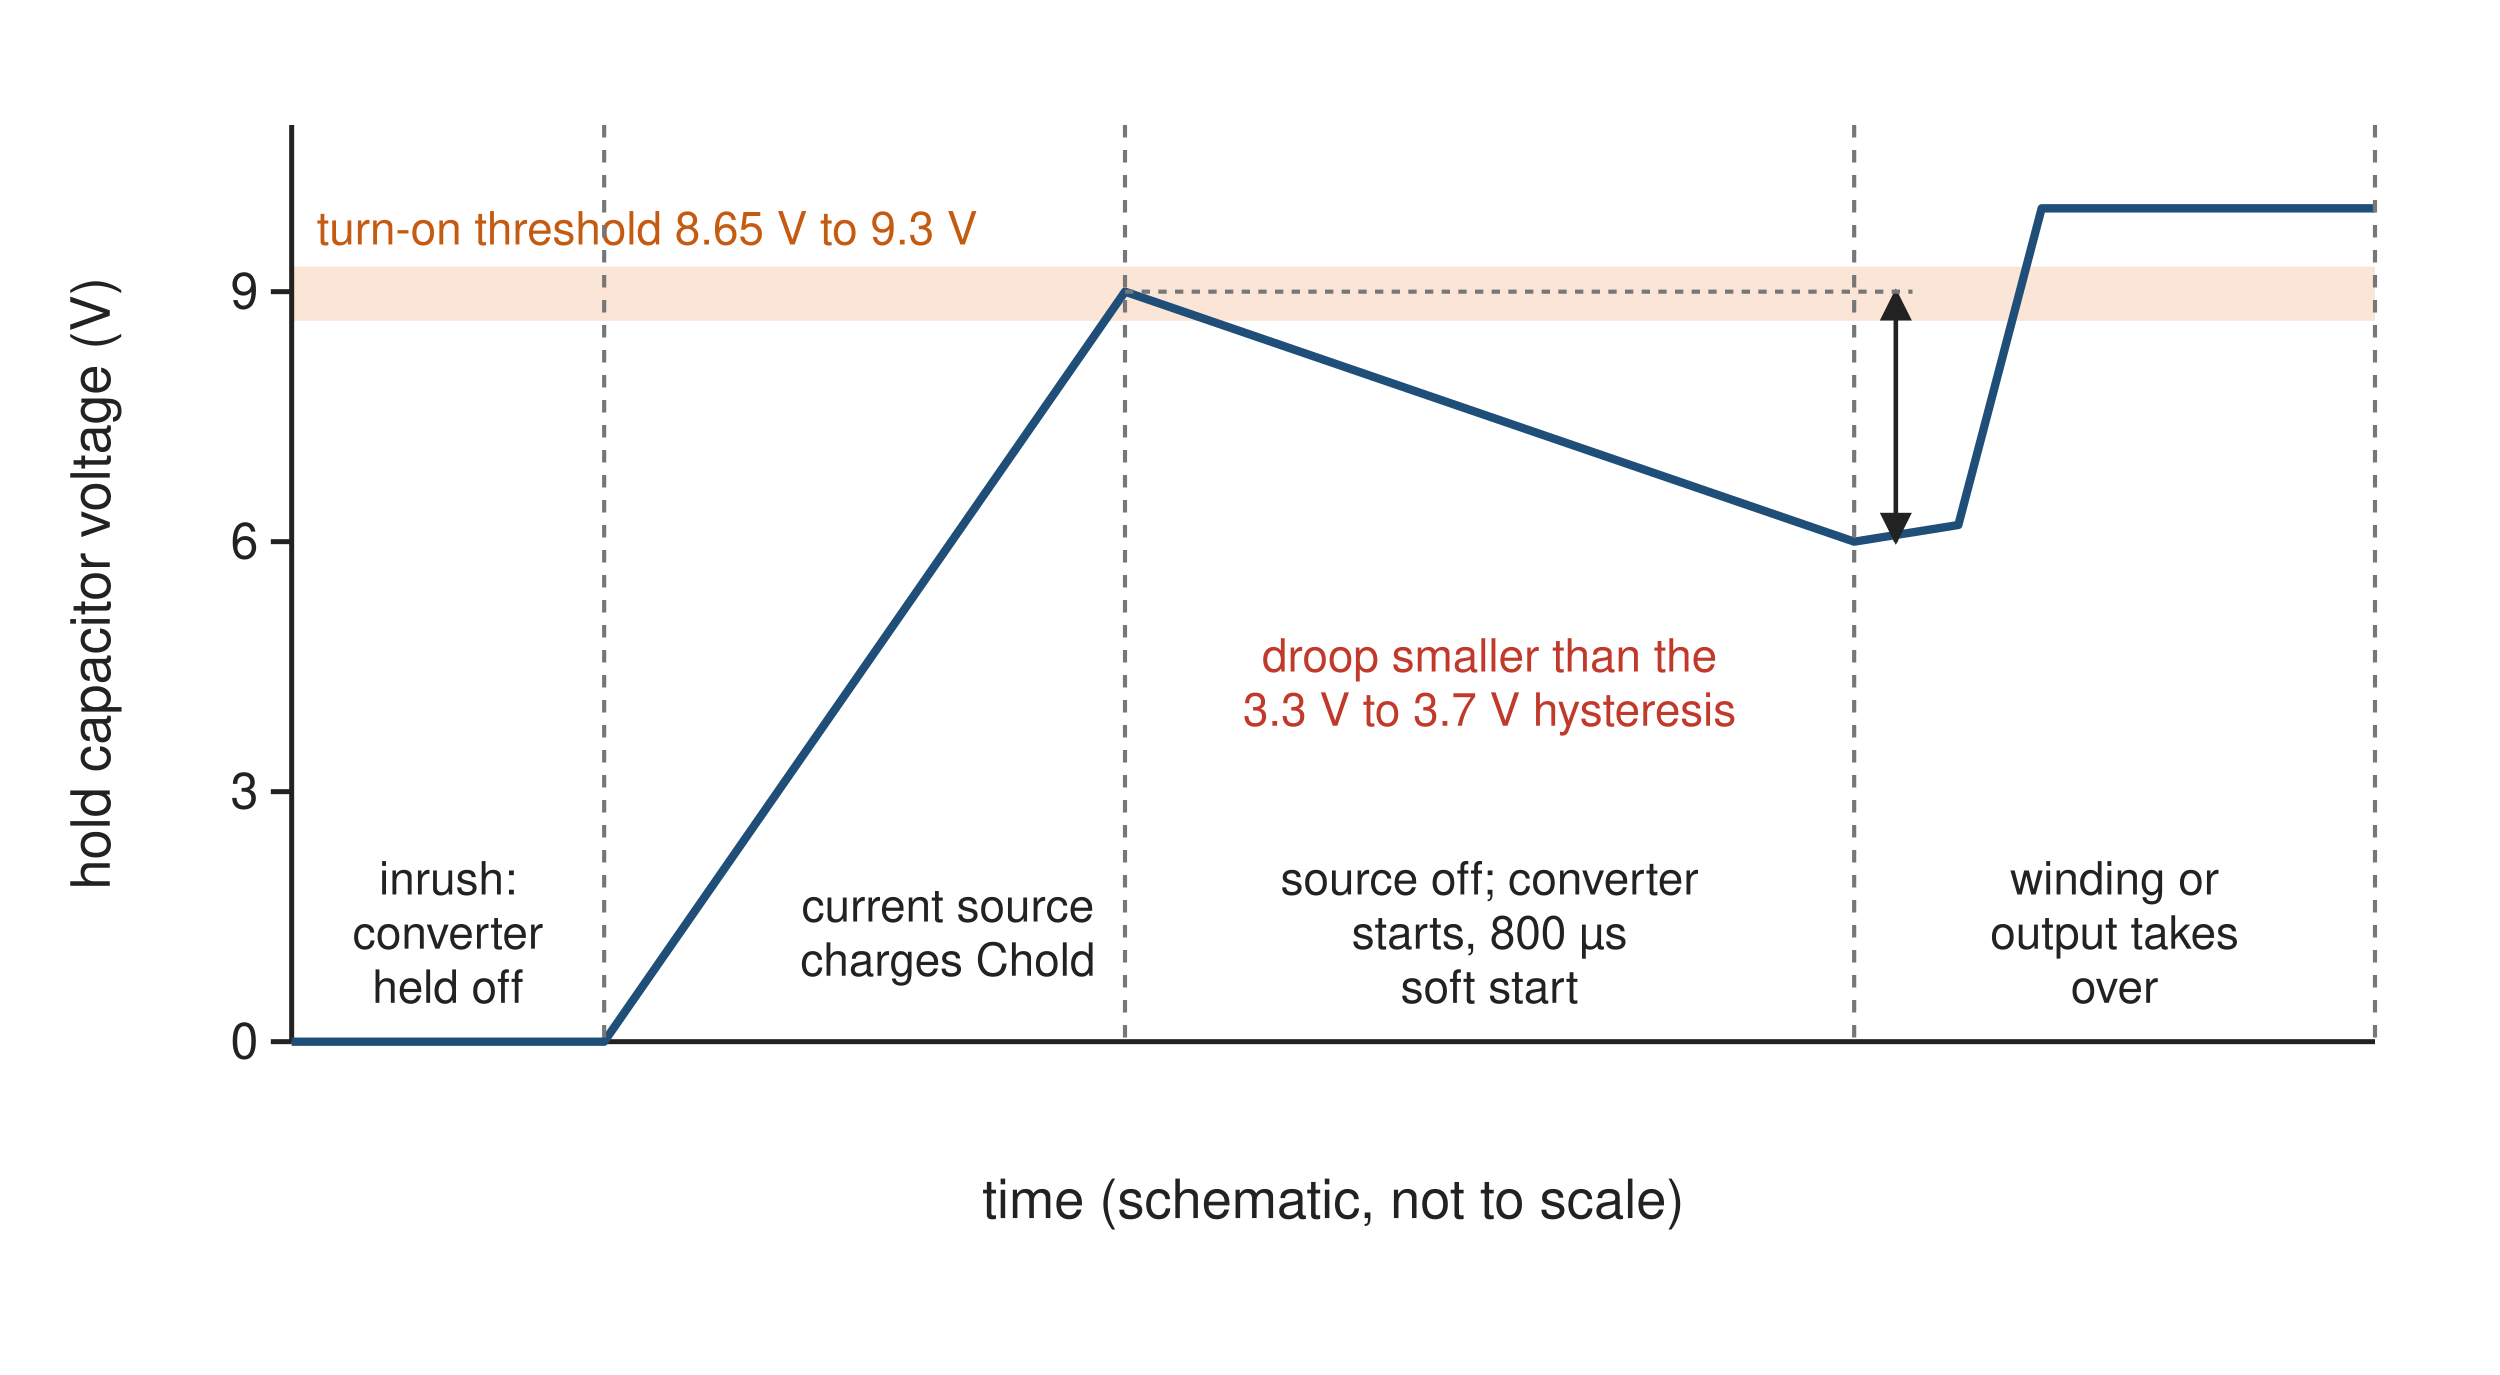
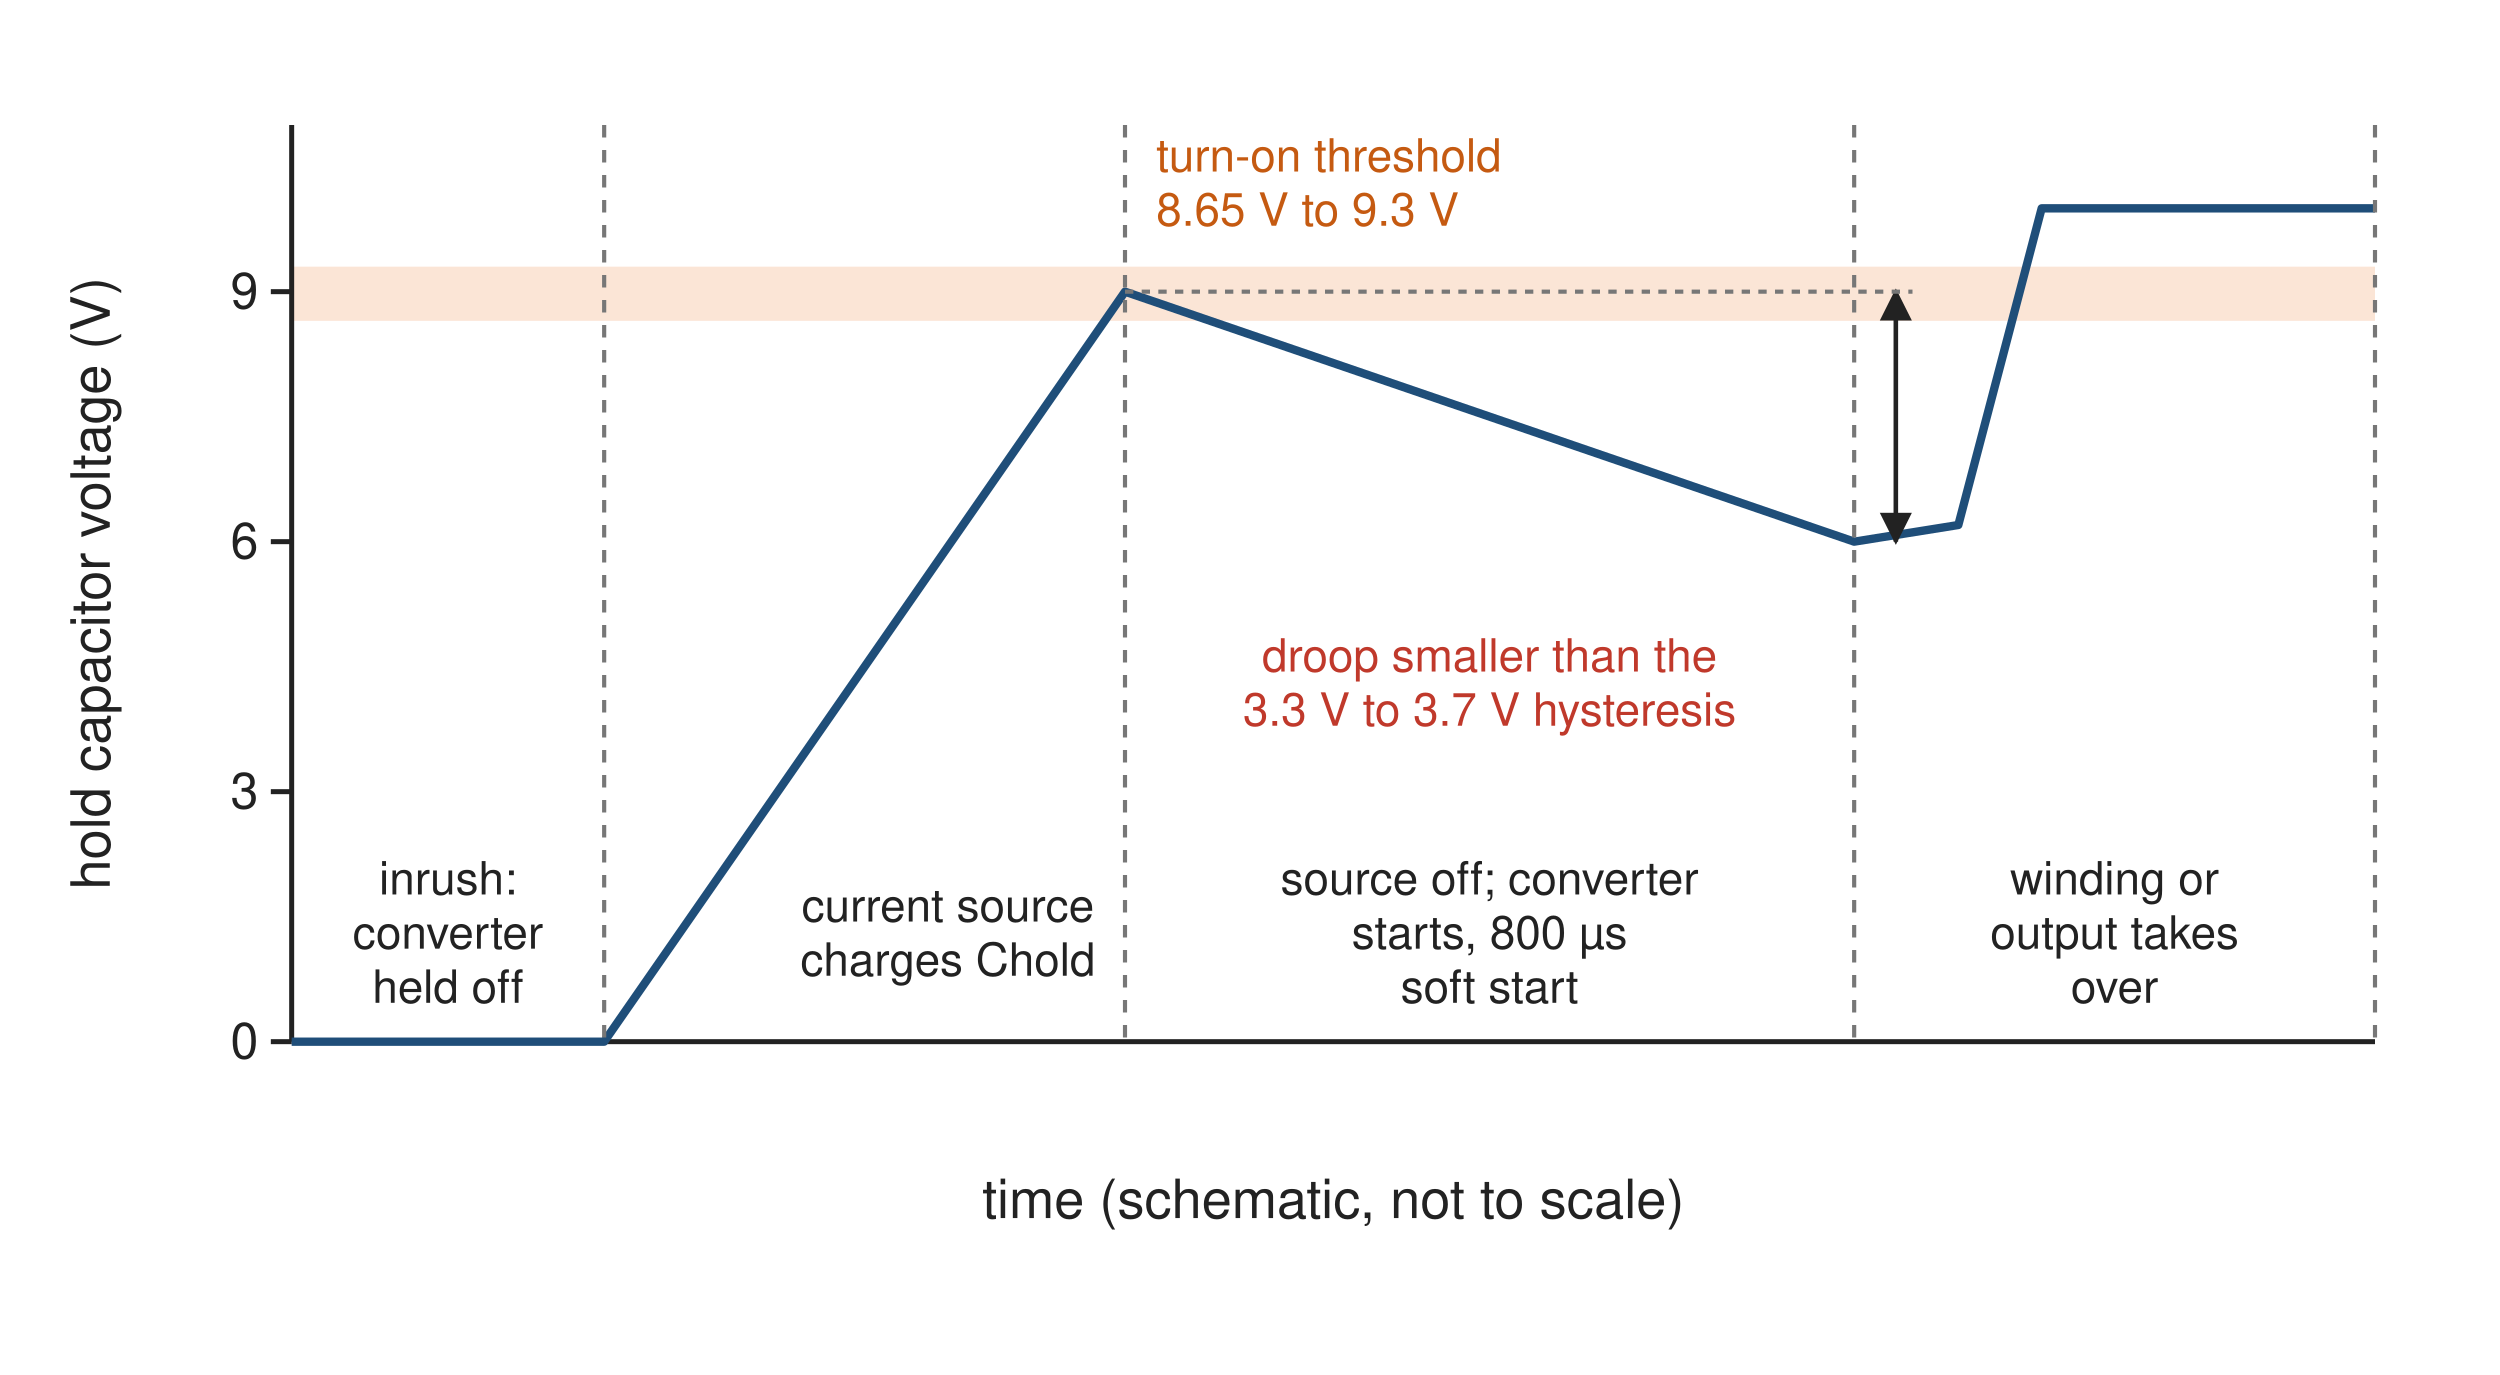
<svg xmlns="http://www.w3.org/2000/svg" width="600" height="330" viewBox="0 0 600 330" font-family="Helvetica, Arial, sans-serif">
  <defs>
    <marker id="arrow" viewBox="0 0 10 10" refX="9" refY="5" markerWidth="7" markerHeight="7" orient="auto-start-reverse">
      <path d="M0,0 L10,5 L0,10 z" fill="#222222" />
    </marker>
  </defs>
  <rect width="600" height="330" fill="#ffffff" />
  <rect x="70.0" y="64.0" width="500.0" height="13.0" rx="0" fill="#fbe5d6" stroke="none" stroke-width="1.0" />
  <line x1="65.0" y1="250.0" x2="70.0" y2="250.0" stroke="#222222" stroke-width="1.2" />
  <text x="62.0" y="250.0" font-size="12" text-anchor="end" font-weight="normal" fill="#222222" dominant-baseline="middle">0</text>
  <line x1="65.0" y1="190.0" x2="70.0" y2="190.0" stroke="#222222" stroke-width="1.2" />
  <text x="62.0" y="190.0" font-size="12" text-anchor="end" font-weight="normal" fill="#222222" dominant-baseline="middle">3</text>
  <line x1="65.0" y1="130.0" x2="70.0" y2="130.0" stroke="#222222" stroke-width="1.2" />
  <text x="62.0" y="130.0" font-size="12" text-anchor="end" font-weight="normal" fill="#222222" dominant-baseline="middle">6</text>
  <line x1="65.0" y1="70.0" x2="70.0" y2="70.0" stroke="#222222" stroke-width="1.2" />
  <text x="62.0" y="70.0" font-size="12" text-anchor="end" font-weight="normal" fill="#222222" dominant-baseline="middle">9</text>
  <line x1="70.0" y1="250.0" x2="570.0" y2="250.0" stroke="#222222" stroke-width="1.2" />
  <line x1="70.0" y1="30.0" x2="70.0" y2="250.0" stroke="#222222" stroke-width="1.2" />
  <text x="320.0" y="288.0" font-size="13" text-anchor="middle" font-weight="normal" fill="#222222" dominant-baseline="middle">time (schematic, not to scale)</text>
  <text x="22.0" y="140.0" font-size="13" text-anchor="middle" font-weight="normal" fill="#222222" dominant-baseline="middle" transform="rotate(-90 22.0 140.0)">hold capacitor voltage (V)</text>
-   <text x="76.0" y="55.0" font-size="11" text-anchor="start" font-weight="normal" fill="#c55a11" dominant-baseline="middle">turn-on threshold 8.65 V to 9.3 V</text>
+   <text x="277.5" y="37.5" font-size="11" text-anchor="start" font-weight="normal" fill="#c55a11" dominant-baseline="middle">turn-on threshold</text>
+   <text x="277.5" y="50.5" font-size="11" text-anchor="start" font-weight="normal" fill="#c55a11" dominant-baseline="middle">8.65 V to 9.3 V</text>
  <polyline points="70.0,250.0 145.0,250.0 270.0,70.0 445.0,130.0 470.0,126.0 490.0,50.0 570.0,50.0" fill="none" stroke="#1f4e79" stroke-width="2.0" stroke-linejoin="round" />
  <line x1="145.0" y1="30.0" x2="145.0" y2="250.0" stroke="#777777" stroke-width="1" stroke-dasharray="3 3" />
  <text x="107.5" y="211.0" font-size="11" text-anchor="middle" font-weight="normal" fill="#222222" dominant-baseline="middle">inrush:</text>
  <text x="107.5" y="224.0" font-size="11" text-anchor="middle" font-weight="normal" fill="#222222" dominant-baseline="middle">converter</text>
  <text x="107.5" y="237.0" font-size="11" text-anchor="middle" font-weight="normal" fill="#222222" dominant-baseline="middle">held off</text>
  <line x1="270.0" y1="30.0" x2="270.0" y2="250.0" stroke="#777777" stroke-width="1" stroke-dasharray="3 3" />
  <text x="227.5" y="217.5" font-size="11" text-anchor="middle" font-weight="normal" fill="#222222" dominant-baseline="middle">current source</text>
  <text x="227.5" y="230.5" font-size="11" text-anchor="middle" font-weight="normal" fill="#222222" dominant-baseline="middle">charges Chold</text>
  <line x1="445.0" y1="30.0" x2="445.0" y2="250.0" stroke="#777777" stroke-width="1" stroke-dasharray="3 3" />
  <text x="357.5" y="211.0" font-size="11" text-anchor="middle" font-weight="normal" fill="#222222" dominant-baseline="middle">source off; converter</text>
  <text x="357.5" y="224.0" font-size="11" text-anchor="middle" font-weight="normal" fill="#222222" dominant-baseline="middle">starts, 800 µs</text>
  <text x="357.5" y="237.0" font-size="11" text-anchor="middle" font-weight="normal" fill="#222222" dominant-baseline="middle">soft start</text>
  <line x1="570.0" y1="30.0" x2="570.0" y2="250.0" stroke="#777777" stroke-width="1" stroke-dasharray="3 3" />
  <text x="507.5" y="211.0" font-size="11" text-anchor="middle" font-weight="normal" fill="#222222" dominant-baseline="middle">winding or</text>
  <text x="507.5" y="224.0" font-size="11" text-anchor="middle" font-weight="normal" fill="#222222" dominant-baseline="middle">output takes</text>
  <text x="507.5" y="237.0" font-size="11" text-anchor="middle" font-weight="normal" fill="#222222" dominant-baseline="middle">over</text>
  <line x1="455.0" y1="70.0" x2="455.0" y2="130.0" stroke="#222222" stroke-width="1.1" marker-end="url(#arrow)" marker-start="url(#arrow)" />
  <line x1="270.0" y1="70.0" x2="459.0" y2="70.0" stroke="#777777" stroke-width="1" stroke-dasharray="2 2" />
  <text x="357.5" y="157.5" font-size="11" text-anchor="middle" font-weight="normal" fill="#c0392b" dominant-baseline="middle">droop smaller than the</text>
  <text x="357.5" y="170.5" font-size="11" text-anchor="middle" font-weight="normal" fill="#c0392b" dominant-baseline="middle">3.3 V to 3.7 V hysteresis</text>
</svg>
